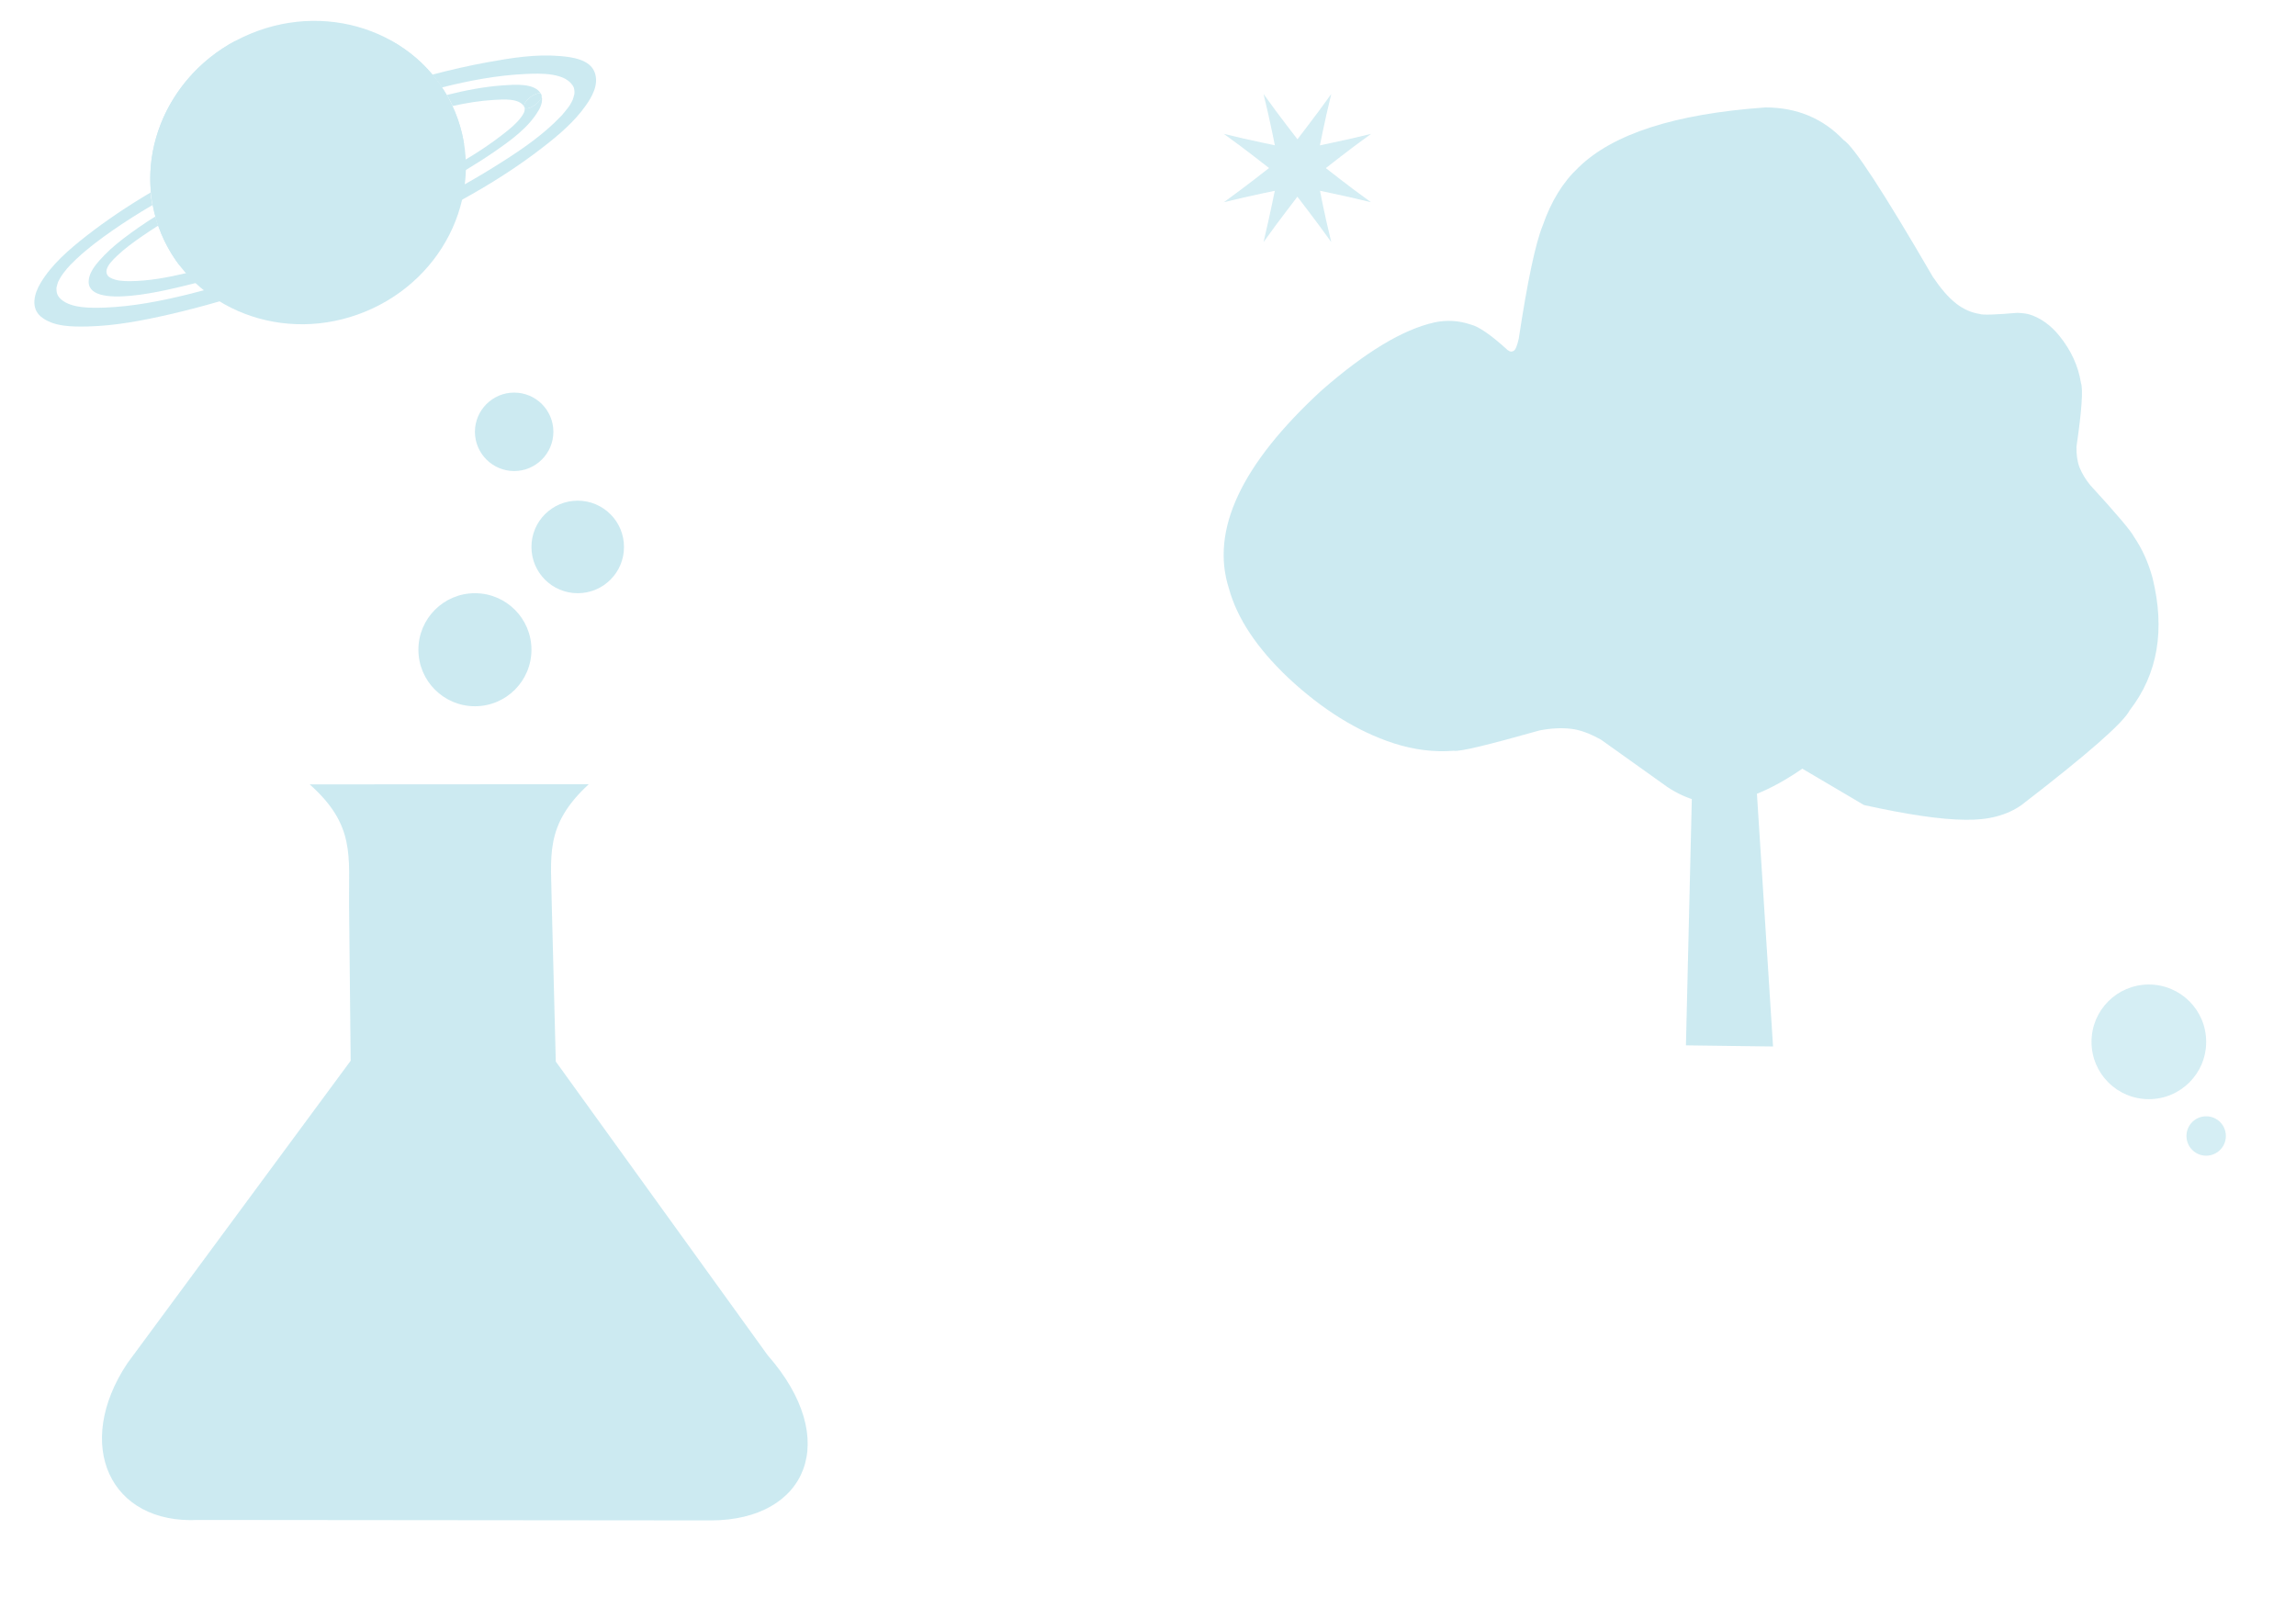
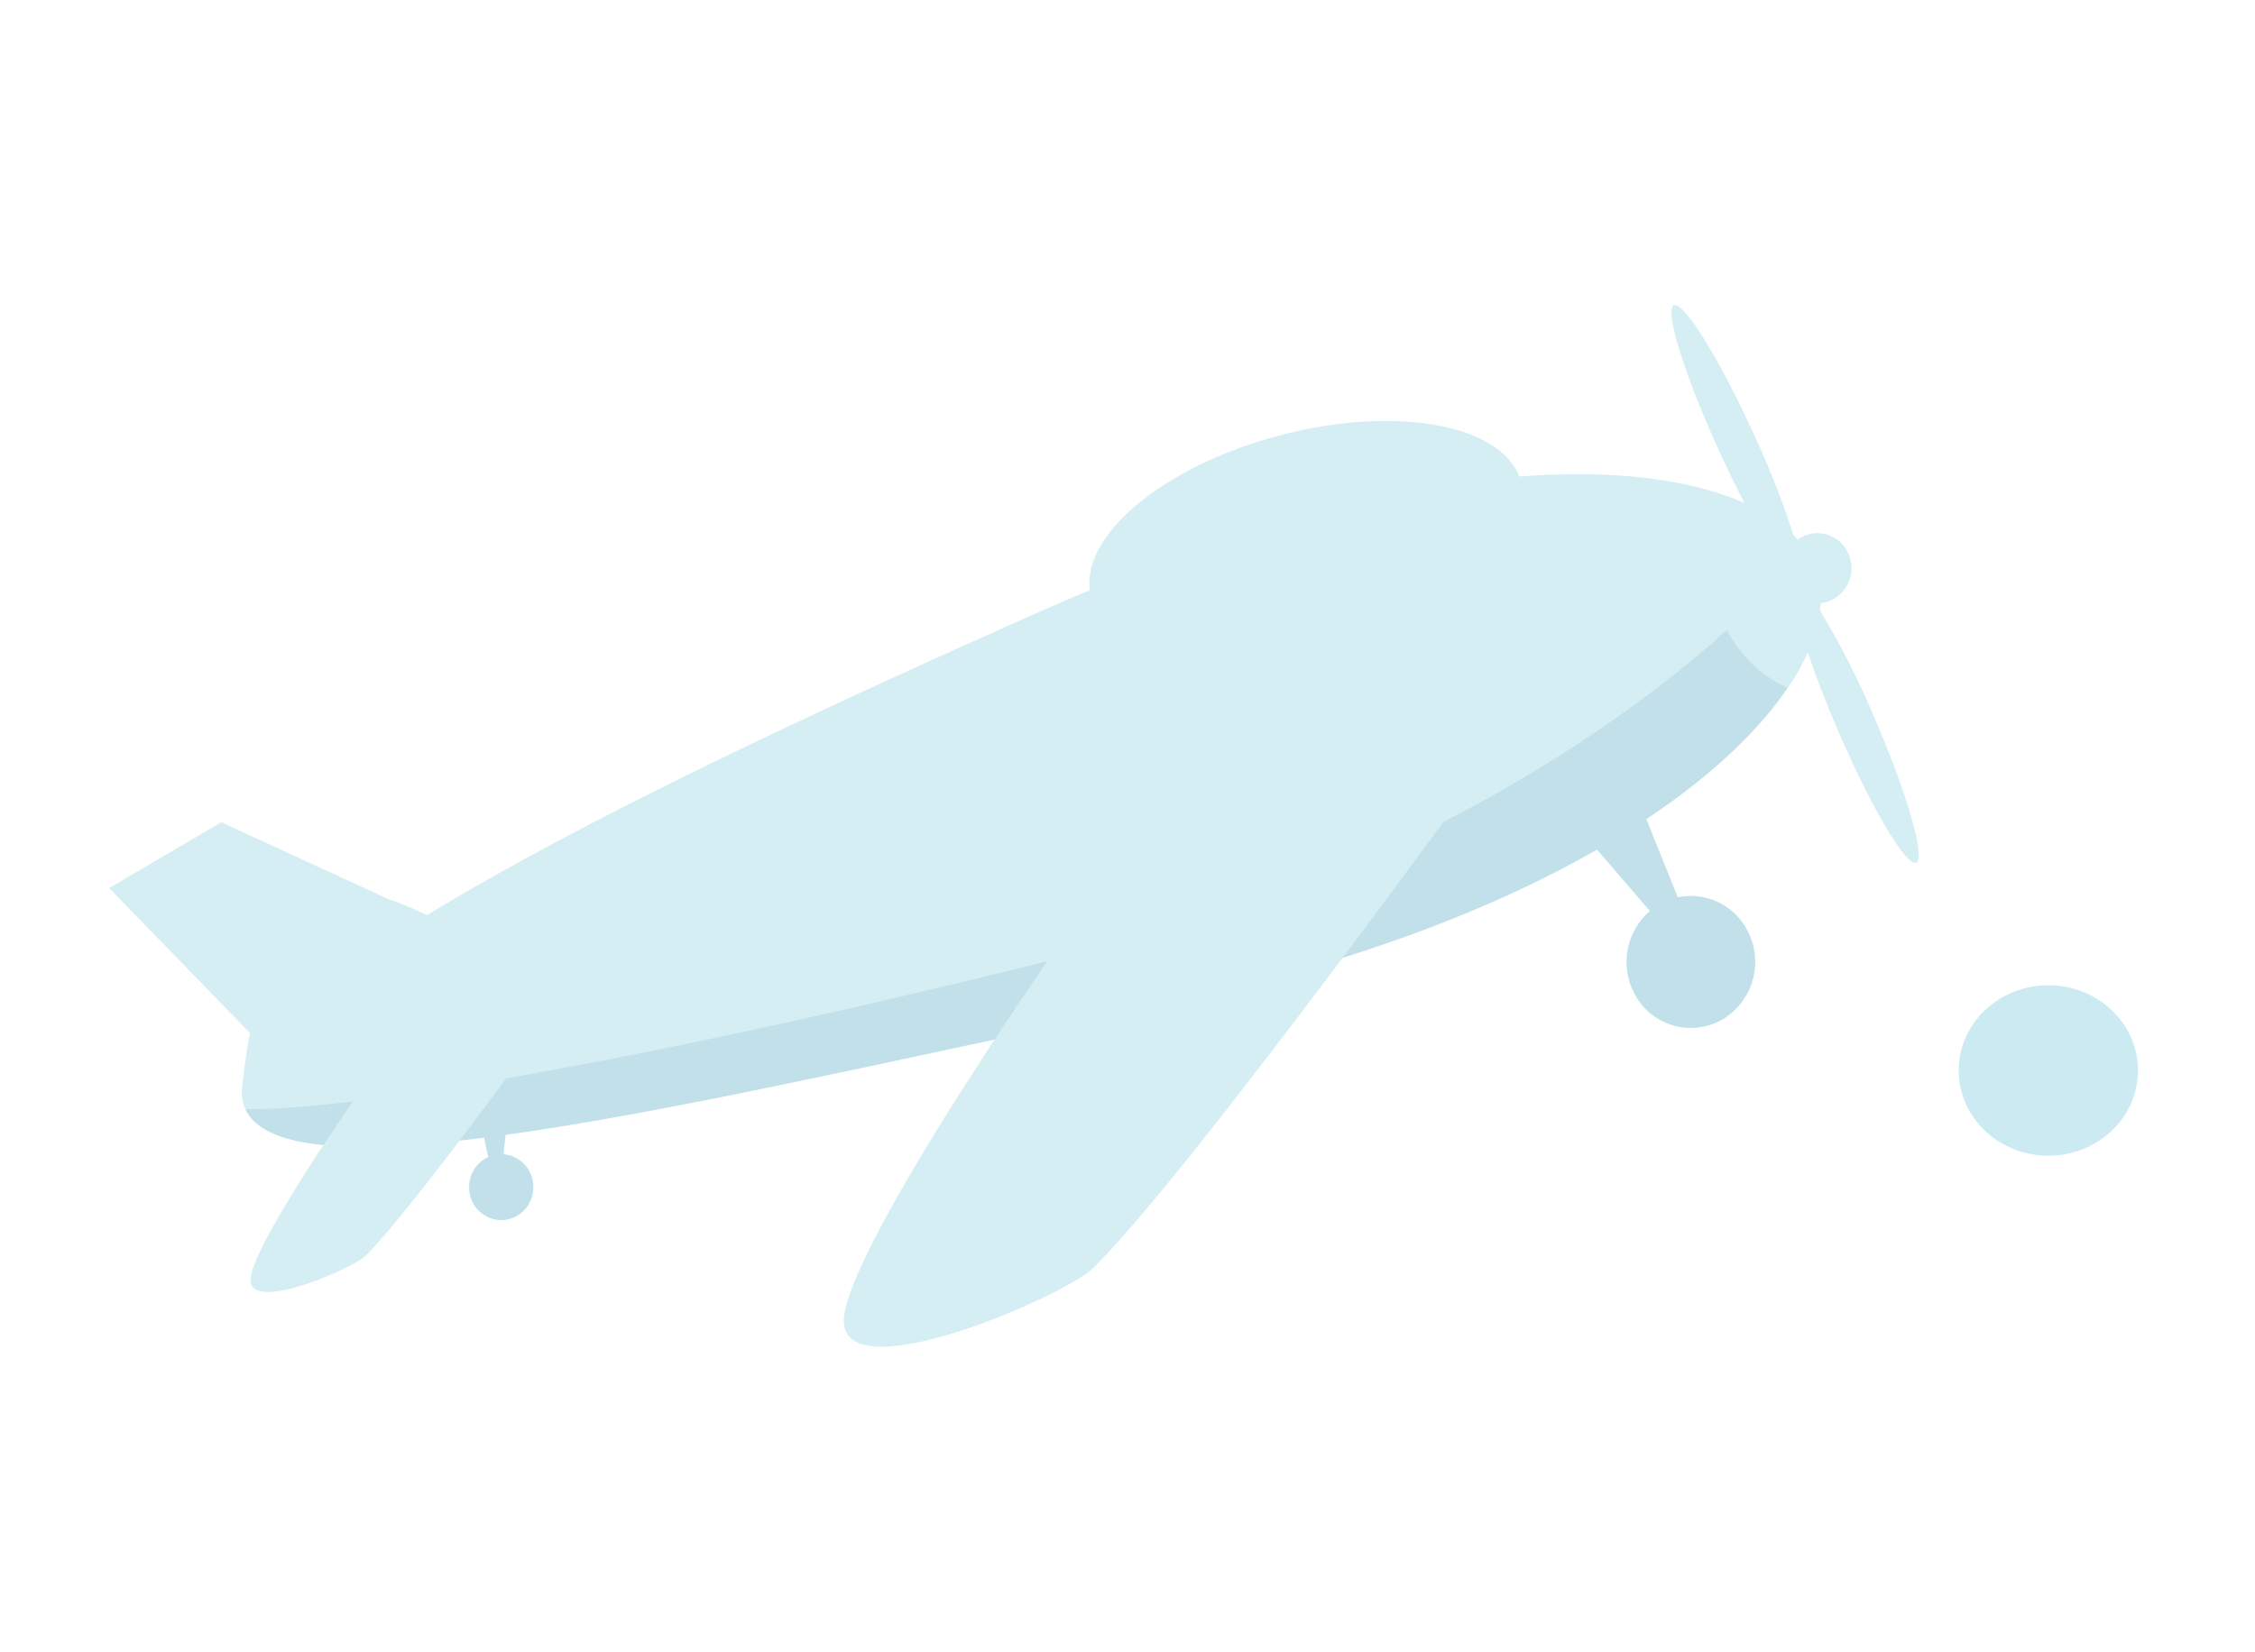
- <svg xmlns="http://www.w3.org/2000/svg" version="1.1" id="Warstwa_1" x="0px" y="0px" viewBox="0 0 1433.9 1004.3" style="enable-background:new 0 0 1433.9 1004.3;" xml:space="preserve">
-   <style type="text/css">
- 	.st0{opacity:0.36;fill:#72C5D9;}
- 	.st1{opacity:0.36;}
- 	.st2{fill:#72C5D9;}
- 	.st3{opacity:0.3;}
- </style>
-   <path class="st0" d="M2204.2,309.2c0.1,1.2-0.9,2.3-2.4,2.5c-1.5,0.1-2.8-0.8-2.9-2" />
-   <g class="st1">
-     <g>
-       <path class="st2" d="M1102.5,67.1c-56.4,4-95.4,16.5-116.9,37.7c-9.5,8.9-16.9,20.9-22.2,36.2c-4.4,10.8-9.4,34.2-14.9,70.5    c-1,4.4-2,6.9-3,7.5c-1.3,0.9-2.6,0.7-4-0.4c-10.2-9.3-17.8-14.6-23-15.9c-7.4-2.5-15-3-22.8-1.3c-19.6,4.4-43,18.5-70.2,42.3    c-50.3,46.2-69.7,87.5-58,123.9c5.1,18.6,17.4,37.1,37,55.7c21.2,19.8,43.1,33.5,65.8,40.9c12.7,4.1,25.3,5.7,37.7,4.7    c3.5,0.7,21.3-3.6,53.5-12.7c7.3-1.4,13.8-1.7,19.7-1c5.5,0.6,11.7,2.9,18.7,6.8l41.5,29.6c6.2,4.1,12.5,6.9,18.9,8.6    c17.9,4.2,39.7-2.5,65.3-20.1l38.5,22.7c27.2,6,48.3,9.1,63.1,9.2c14.5,0.3,26.3-2.8,35.4-9.3c40.9-31.5,63.4-51.2,67.4-59    c17.6-22.7,22.3-50.3,14.3-82.8c-2.6-9.5-6.4-18-11.5-25.5c-1.7-3.5-10.8-14.3-27.4-32.4c-2.9-3.5-5.1-7.2-6.7-11.1    c-1.4-3.7-2-8-1.9-12.9c3.3-22.5,4.2-35.8,2.8-39.9c-1.7-10.6-6.2-20.4-13.6-29.5c-5.4-6.6-11.5-10.9-18.2-13.1    c-1.8-0.6-4.5-1-8-1.1c-14,1.2-21.8,1.4-23.4,0.7c-5.2-0.8-10.1-2.9-14.7-6.5c-4.8-3.7-9.6-9.3-14.6-16.7    c-30.9-53.2-49.5-81.6-55.7-85.4C1138.5,73.9,1122.1,67.1,1102.5,67.1" />
-     </g>
-     <g>
-       <path class="st2" d="M1077,195.3L1059,436l-159.9-99.5L1057,481.2l-4.1,171.7l54.4,0.7l-10.6-166.3l76.8-98.9l-78.8,49.1    L1077,195.8" />
-     </g>
-   </g>
-   <g class="st1">
-     <path class="st2" d="M193.4,489.9c28.6,25.4,24.3,44.7,24.6,75.4l1,97.2l-139.5,189c-33.8,50.9-10.9,100.7,44.4,97.8l320.2,0.3   c59.9-0.2,81.7-50.4,35.3-103.2L347.1,663l-2.5-97.4c-0.3-30.8-5-49.9,23.1-75.8L193.4,489.9L193.4,489.9z" />
-     <path class="st2" d="M331.9,405.8c0,19.5-15.8,35.3-35.3,35.3c-19.5,0-35.3-15.8-35.3-35.3c0-19.5,15.8-35.3,35.3-35.3   C316.1,370.5,331.9,386.3,331.9,405.8z" />
-     <path class="st2" d="M389.7,341.6c0,16-12.9,28.9-28.9,28.9c-16,0-28.9-12.9-28.9-28.9c0-16,12.9-28.9,28.9-28.9   C376.7,312.7,389.7,325.6,389.7,341.6z" />
-     <path class="st2" d="M345.6,269.7c0,13.5-11,24.5-24.5,24.5c-13.5,0-24.5-11-24.5-24.5c0-13.5,11-24.5,24.5-24.5   C334.6,245.2,345.6,256.1,345.6,269.7z" />
-   </g>
-   <g class="st1">
-     <g>
-       <path class="st2" d="M284.2,69.9c19.8,48-5.3,103.8-56,124.7c-50.7,20.9-107.8-1-127.6-48.9c-19.8-48,5.3-103.8,56-124.7    C207.3,0,264.4,21.9,284.2,69.9z" />
-       <path class="st2" d="M149.7,180.5c0,0,35.7,14.8,59.2,2.4C232.4,170.5,191.8,106.7,149.7,180.5z" />
-       <g>
-         <path class="st2" d="M217.6,52.2c2.9,11.3,14.9,4.6,34.8,0.9c19.9-3.7-6.8,24.3-23.3,27.5c-16.4,3.2-16.9,34.7,29.4,21     c11.1-3.3,21.7-7.4,31.3-11.7c-1.1-6.7-2.9-13.4-5.6-19.9c-8-19.5-22.2-34.7-39.7-44.4C230.6,34.9,216.1,46.2,217.6,52.2z" />
-         <path class="st2" d="M146.8,25.6c-44,23.7-64.6,75.3-46.2,120.1c3,7.2,6.8,13.9,11.4,19.9C238.3,116.2,175.8,49.6,146.8,25.6z" />
-       </g>
-     </g>
-     <g>
-       <path class="st2" d="M351.2,71.9c0,0-0.1,0.1-0.1,0.1C350.7,72.4,350.7,72.4,351.2,71.9z" />
-       <path class="st2" d="M35.5,179.5c0,0,0-0.1,0-0.1C35.5,179.4,35.5,179.4,35.5,179.5z" />
-       <path class="st2" d="M36.5,176.1C36.8,175.3,36,177.1,36.5,176.1L36.5,176.1z" />
-       <path class="st2" d="M38.7,172.2c0.1-0.1,0.2-0.3,0.3-0.4C38.8,172,38.7,172.1,38.7,172.2z" />
-       <path class="st2" d="M371.6,44.9c0.1,0.2,0.1,0.3,0.2,0.5C371.7,45.2,371.7,45.1,371.6,44.9z" />
-       <path class="st2" d="M355.6,66.2c-0.1,0.2-0.2,0.3-0.3,0.5C355.6,66.2,355.7,66.1,355.6,66.2z" />
-       <path class="st2" d="M358.8,58.8C358.8,59.8,358.9,58.3,358.8,58.8L358.8,58.8z" />
-       <path class="st2" d="M357.9,62.2C357.8,62.5,357.9,62.1,357.9,62.2L357.9,62.2z" />
-       <path class="st2" d="M43.1,166.6c0.1-0.1,0.3-0.3,0.4-0.4C43.2,166.4,43.1,166.6,43.1,166.6z" />
-       <path class="st2" d="M358.4,54.9C358.4,54.9,358.5,54.9,358.4,54.9C358.4,54.9,358.4,54.9,358.4,54.9z" />
-       <path class="st2" d="M349.6,35c-15.1-1.3-30.5,1.2-45.3,3.9c-11.5,2.1-22.9,4.7-34.2,7.7c0,0,0,0,0,0c0.1,0.2,0.3,0.3,0.4,0.5    c0.7,0.8,1.4,1.7,2,2.6c0.1,0.2,0.2,0.3,0.4,0.5c0.6,0.8,1.2,1.7,1.8,2.5c0.1,0.1,0.2,0.2,0.2,0.3c0.4,0.5,0.7,1.1,1.1,1.6    c17.1-4.3,34.6-7.6,52.3-8.4c9-0.4,25.8-1.1,30.1,8.6c0,0,0,0,0,0.1c0,0,0-0.1,0-0.1c0,0,0.3,1.3,0.3,1.6c0.1,0.7,0.1,1.5,0,2.3    c0,0,0,0.1,0,0.1c0.1-0.5-0.1,0.9,0,0c0,0.1,0,0.2-0.1,0.3c-0.1,0.4-0.2,0.8-0.3,1.2c-0.1,0.4-0.3,0.9-0.4,1.3    c-0.1,0.3-0.2,0.5-0.2,0.6c0.1-0.1-0.1,0.3,0,0c0,0-0.1,0.1-0.1,0.3c-0.4,0.9-1,1.9-1.5,2.8c-0.2,0.3-0.4,0.6-0.6,0.9    c0-0.1,0,0-0.3,0.5c0.1-0.2,0.2-0.3,0.3-0.5c-0.1,0.1-0.6,0.9-0.7,1c-0.8,1-1.6,2-2.4,3c-0.4,0.5-0.9,1-1.3,1.6    c-0.1,0.1-0.2,0.2-0.2,0.2c0,0,0.1-0.1,0.1-0.1c-0.5,0.5-0.5,0.6-0.1,0.1c-0.3,0.3-0.6,0.6-0.9,0.9c-10.3,10.8-23,19.7-36.4,28.2    c-7.7,4.9-15.5,9.6-23.5,14.1c-34,19.3-70.3,35-106.9,48.4c-18.3,6.7-37,12.7-55.9,17.7c-3.5,0.9-7,1.8-10.5,2.7    c-16.7,4.1-33.8,7.4-51,8.1c-8.5,0.3-21.1,0.6-27.6-5.1c-2.5-2.2-3.1-4.3-2.9-7.6c0,0.3,0.4-1.5,0.5-1.8c0.1-0.4,0.3-0.9,0.4-1.3    c0-0.1,0.1-0.2,0.1-0.3c-0.5,1,0.3-0.8,0,0c0,0,0-0.1,0.1-0.1c0.4-0.9,1-1.9,1.5-2.8c0.2-0.3,0.4-0.7,0.6-1c0,0,0.1-0.1,0.3-0.4    c-0.1,0.1-0.2,0.3-0.3,0.4c0,0.1,0.9-1.2,1-1.4c0.8-1,1.6-2,2.4-3c0.3-0.4,0.7-0.8,1-1.1c0,0,0.1-0.1,0.4-0.4    c-0.1,0.1-0.3,0.3-0.4,0.4c0,0,0.9-1,1-1.1c2.4-2.5,5-4.9,7.6-7.2c1.3-1.2,5.1-4.2,7.6-6.2c3.5-2.7,7.2-5.4,10.8-7.9    c8.2-5.7,16.7-11.1,25.3-16.1c0,0,0-0.1,0-0.1c-0.1-0.3-0.1-0.7-0.2-1c-0.1-0.4-0.1-0.8-0.2-1.2c-0.1-0.3-0.1-0.7-0.2-1    c-0.1-0.4-0.1-0.8-0.2-1.2c0-0.3-0.1-0.7-0.1-1c-0.1-0.4-0.1-0.8-0.1-1.2c0-0.3-0.1-0.7-0.1-1c0-0.1,0-0.1,0-0.2    c-13.9,8.2-27.4,17.2-40.1,27.1c-10.7,8.4-21.8,17.8-28.8,29.7c-3.8,6.4-6.2,15.3,0.4,20.8c7.7,6.4,19.9,6.3,29.3,6.1    c17.1-0.4,34.2-3.7,50.8-7.5c10.4-2.4,20.8-5.1,31.1-8.1c36.7-10.7,72.6-24.9,107.1-41c14.9-7,29.9-14.3,44.4-22.4    c18-9.9,35.4-20.9,51.5-33.5c9.4-7.3,19-15.5,25.9-25.3c4.2-5.9,8.3-13.3,5.8-20.6c-0.1-0.2-0.1-0.3-0.2-0.5    C368.2,37,357,35.6,349.6,35z" />
-     </g>
-     <g>
-       <path class="st2" d="M327.5,67c1.3,3,11.6-3.5,10.7-7.6c0-0.1-0.1-0.3-0.1-0.4C336.9,56,325.9,62.8,327.5,67z" />
-       <path class="st2" d="M338,59c0,0.1,0.1,0.3,0.1,0.4C338.1,59.3,338.1,59.1,338,59z" />
-       <g>
-         <path class="st2" d="M338,59c-3.4-7.5-17.4-6.1-23.7-5.7c-11.8,0.8-23.6,3.1-35.2,6c1.3,2.2,2.5,4.5,3.6,6.9     c8.5-1.9,17.2-3.3,25.8-3.8c5.4-0.3,16.4-1.3,19,4.6C325.9,62.8,336.9,56,338,59z" />
-         <path class="st2" d="M327.5,67c0.8,2.2-0.9,4.7-2.2,6.4c-2.9,3.9-7.1,7.3-11.5,10.7c-7.3,5.7-15,10.8-22.9,15.5     c-8.2,4.9-16.6,9.4-25,13.8c-43.3,22.7-89.7,41.3-137,54c-4.2,1.1-8.4,2.2-12.7,3.2c-11.5,2.7-23.2,4.9-34.9,5     c-4.1,0-8.5-0.1-12.3-2.1c-2.4-1.2-2.9-3.5-2.3-5.4c0.8-2.7,3.5-5.6,6.5-8.4c4.6-4.4,10.5-8.7,16.2-12.6c3.1-2.1,6.2-4.2,9.4-6.2     c-0.7-1.9-1.2-3.8-1.8-5.7c-7,4.4-13.7,9-20.2,14c-5.4,4.1-10.4,8.6-14.9,13.7c-2.7,3.1-5.7,7.1-6.4,11.3     c-3.4,21,53.7,5.7,61.3,3.9c1.8-0.4,3.5-0.9,5.3-1.3c45.4-11.7,89.7-29.6,131.6-50.4c12.6-6.3,25.1-12.9,37.2-20.2     c5.8-3.5,11.5-7.1,17.2-11c10.3-7.1,22.1-15.4,28.4-26.5c1.7-2.9,2.6-6.2,1.6-9.4C339.1,63.5,328.8,70,327.5,67z" />
+ <svg xmlns="http://www.w3.org/2000/svg" width="288" height="211" viewBox="0 0 288 211">
+   <defs>
+     <style>.cls-1{isolation:isolate;}.cls-2,.cls-4,.cls-5{fill:#72c5d9;}.cls-2{opacity:0.36;}.cls-3{opacity:0.3;}.cls-5{mix-blend-mode:multiply;}</style>
+   </defs>
+   <g class="cls-1">
+     <g id="Warstwa_1" data-name="Warstwa 1">
+       <path class="cls-2" d="M273.058,136.756c0,6.012-5.127,10.886-11.45,10.886s-11.45-4.874-11.45-10.886,5.126-10.887,11.45-10.887S273.058,130.743,273.058,136.756Z" />
+       <g class="cls-3">
+         <path class="cls-4" d="M210.724,116.377l-13.385-15.528,9.609-4.439,7.33,18.219a8.142,8.142,0,0,1,8.944,4.352,8.55,8.55,0,0,1-3.475,11.385,8.102,8.102,0,0,1-11.077-3.571A8.596,8.596,0,0,1,210.724,116.377Z" />
+         <path class="cls-4" d="M64.306,147.463l1.074-10.292-5.158,1.049,2.145,9.586a4.234,4.234,0,0,0-2.41,4.428,4.116,4.116,0,0,0,4.617,3.598,4.19,4.19,0,0,0,3.5-4.744A4.145,4.145,0,0,0,64.306,147.463Z" />
+         <path class="cls-5" d="M210.724,116.377l-13.385-15.528,9.609-4.439,7.33,18.219a8.142,8.142,0,0,1,8.944,4.352,8.55,8.55,0,0,1-3.475,11.385,8.102,8.102,0,0,1-11.077-3.571A8.596,8.596,0,0,1,210.724,116.377Z" />
+         <path class="cls-5" d="M64.306,147.463l1.074-10.292-5.158,1.049,2.145,9.586a4.234,4.234,0,0,0-2.41,4.428,4.116,4.116,0,0,0,4.617,3.598,4.19,4.19,0,0,0,3.5-4.744A4.145,4.145,0,0,0,64.306,147.463Z" />
+         <path class="cls-4" d="M30.874,139.502a6.366,6.366,0,0,1,.108-1.115c.359-3.366.941-6.416.941-6.416l-17.981-18.521,14.332-8.405,21.108,9.717a52.057,52.057,0,0,1,5.157,2.147c20.005-12.234,49.732-26.089,77.345-38.374,60.552-26.941,95.909-19.128,100.197-5.326,4.289,13.802-21.289,42.387-84.667,55.306-52.565,10.715-112.02,26.366-116.31,12.565a5.197,5.197,0,0,1-.163-.701Z" />
+         <path class="cls-4" d="M139.331,76.133c1.83,7.352,15.617,10.081,30.796,6.095,15.177-3.989,25.998-13.178,24.169-20.53S178.68,51.617,163.502,55.602,137.502,68.781,139.331,76.133Z" />
+         <path class="cls-5" d="M230.211,84.689c-7.584,14.625-33.971,33.876-82.798,43.828C95.653,139.066,37.206,154.407,31.34,141.693c13.647.314,57.215-7.138,114.135-21.88,48.374-12.529,76.26-40.467,76.26-40.467Z" />
+         <path class="cls-4" d="M189.306,98.211s-43.057,8.069-47.006,12.73-35.207,49.585-34.522,58.115c.684,8.528,28.259-3.531,31.874-7.088C151.794,150.024,189.306,98.211,189.306,98.211Z" />
+         <path class="cls-4" d="M69.673,130.93s-19.896,3.728-21.723,5.882c-1.822,2.155-16.269,22.916-15.952,26.857s13.06-1.633,14.731-3.276C52.338,154.874,69.673,130.93,69.673,130.93Z" />
+         <path class="cls-4" d="M221.028,63.555c.624.237,1.218.485,1.791.743-1.063-2.034-2.17-4.295-3.269-6.701-4.418-9.676-7.006-18.001-5.781-18.593,1.227-.589,5.803,6.776,10.221,16.452a111.657,111.657,0,0,1,5.086,12.966c.174.173.337.348.498.524a4.298,4.298,0,0,1,6.679,2.283,4.502,4.502,0,0,1-2.825,5.627,4.329,4.329,0,0,1-.911.19c-.018.308-.043.623-.082.942a102.48,102.48,0,0,1,6.88,13.513c4.231,9.763,6.659,18.138,5.42,18.705-1.237.565-5.671-6.894-9.902-16.657-1.619-3.74-2.972-7.274-3.959-10.246A30.163,30.163,0,0,1,228.3,87.881a16.309,16.309,0,0,1-8.897-10.288A16.769,16.769,0,0,1,221.028,63.555Z" />
      </g>
    </g>
  </g>
-   <g class="st3">
-     <path class="st2" d="M1377.8,650.7c0,19.8-16,35.8-35.8,35.8c-19.8,0-35.8-16-35.8-35.8c0-19.8,16-35.8,35.8-35.8   C1361.8,614.9,1377.8,630.9,1377.8,650.7z" />
-     <path class="st2" d="M1390.1,709.5c0,6.8-5.5,12.3-12.3,12.3c-6.8,0-12.3-5.5-12.3-12.3c0-6.8,5.5-12.3,12.3-12.3   C1384.6,697.2,1390.1,702.7,1390.1,709.5z" />
-   </g>
-   <g class="st3">
-     <path class="st2" d="M789.1,151.2c10.7-15,19.2-25.6,25-33.4c0.5-0.1,1-0.3,1.5-0.5c9.5,2.1,22.8,4.6,40.6,9   c-14.9-10.7-25.5-19.3-33.2-25.2c-0.1-0.5-0.3-1-0.5-1.5c2-9.5,4.5-23,8.9-40.9c-10.7,15-19.2,25.6-25,33.4c-0.5,0.1-1,0.3-1.5,0.5   c-9.5-2.1-22.8-4.6-40.6-9c14.9,10.7,25.5,19.3,33.2,25.2c0.1,0.5,0.3,1,0.5,1.5C795.9,119.9,793.4,133.3,789.1,151.2z" />
-     <path class="st2" d="M831.4,151.2c-10.7-15-19.2-25.6-25-33.4c-0.5-0.1-1-0.3-1.5-0.5c-9.5,2.1-22.8,4.6-40.6,9   c14.9-10.7,25.5-19.3,33.2-25.2c0.1-0.5,0.3-1,0.5-1.5c-2-9.5-4.5-23-8.9-40.9c10.7,15,19.2,25.6,25.1,33.4c0.5,0.1,1,0.3,1.5,0.5   c9.5-2.1,22.8-4.6,40.6-9c-14.9,10.7-25.5,19.3-33.2,25.2c-0.1,0.5-0.3,1-0.5,1.5C824.5,119.9,827,133.3,831.4,151.2z" />
-   </g>
</svg>
